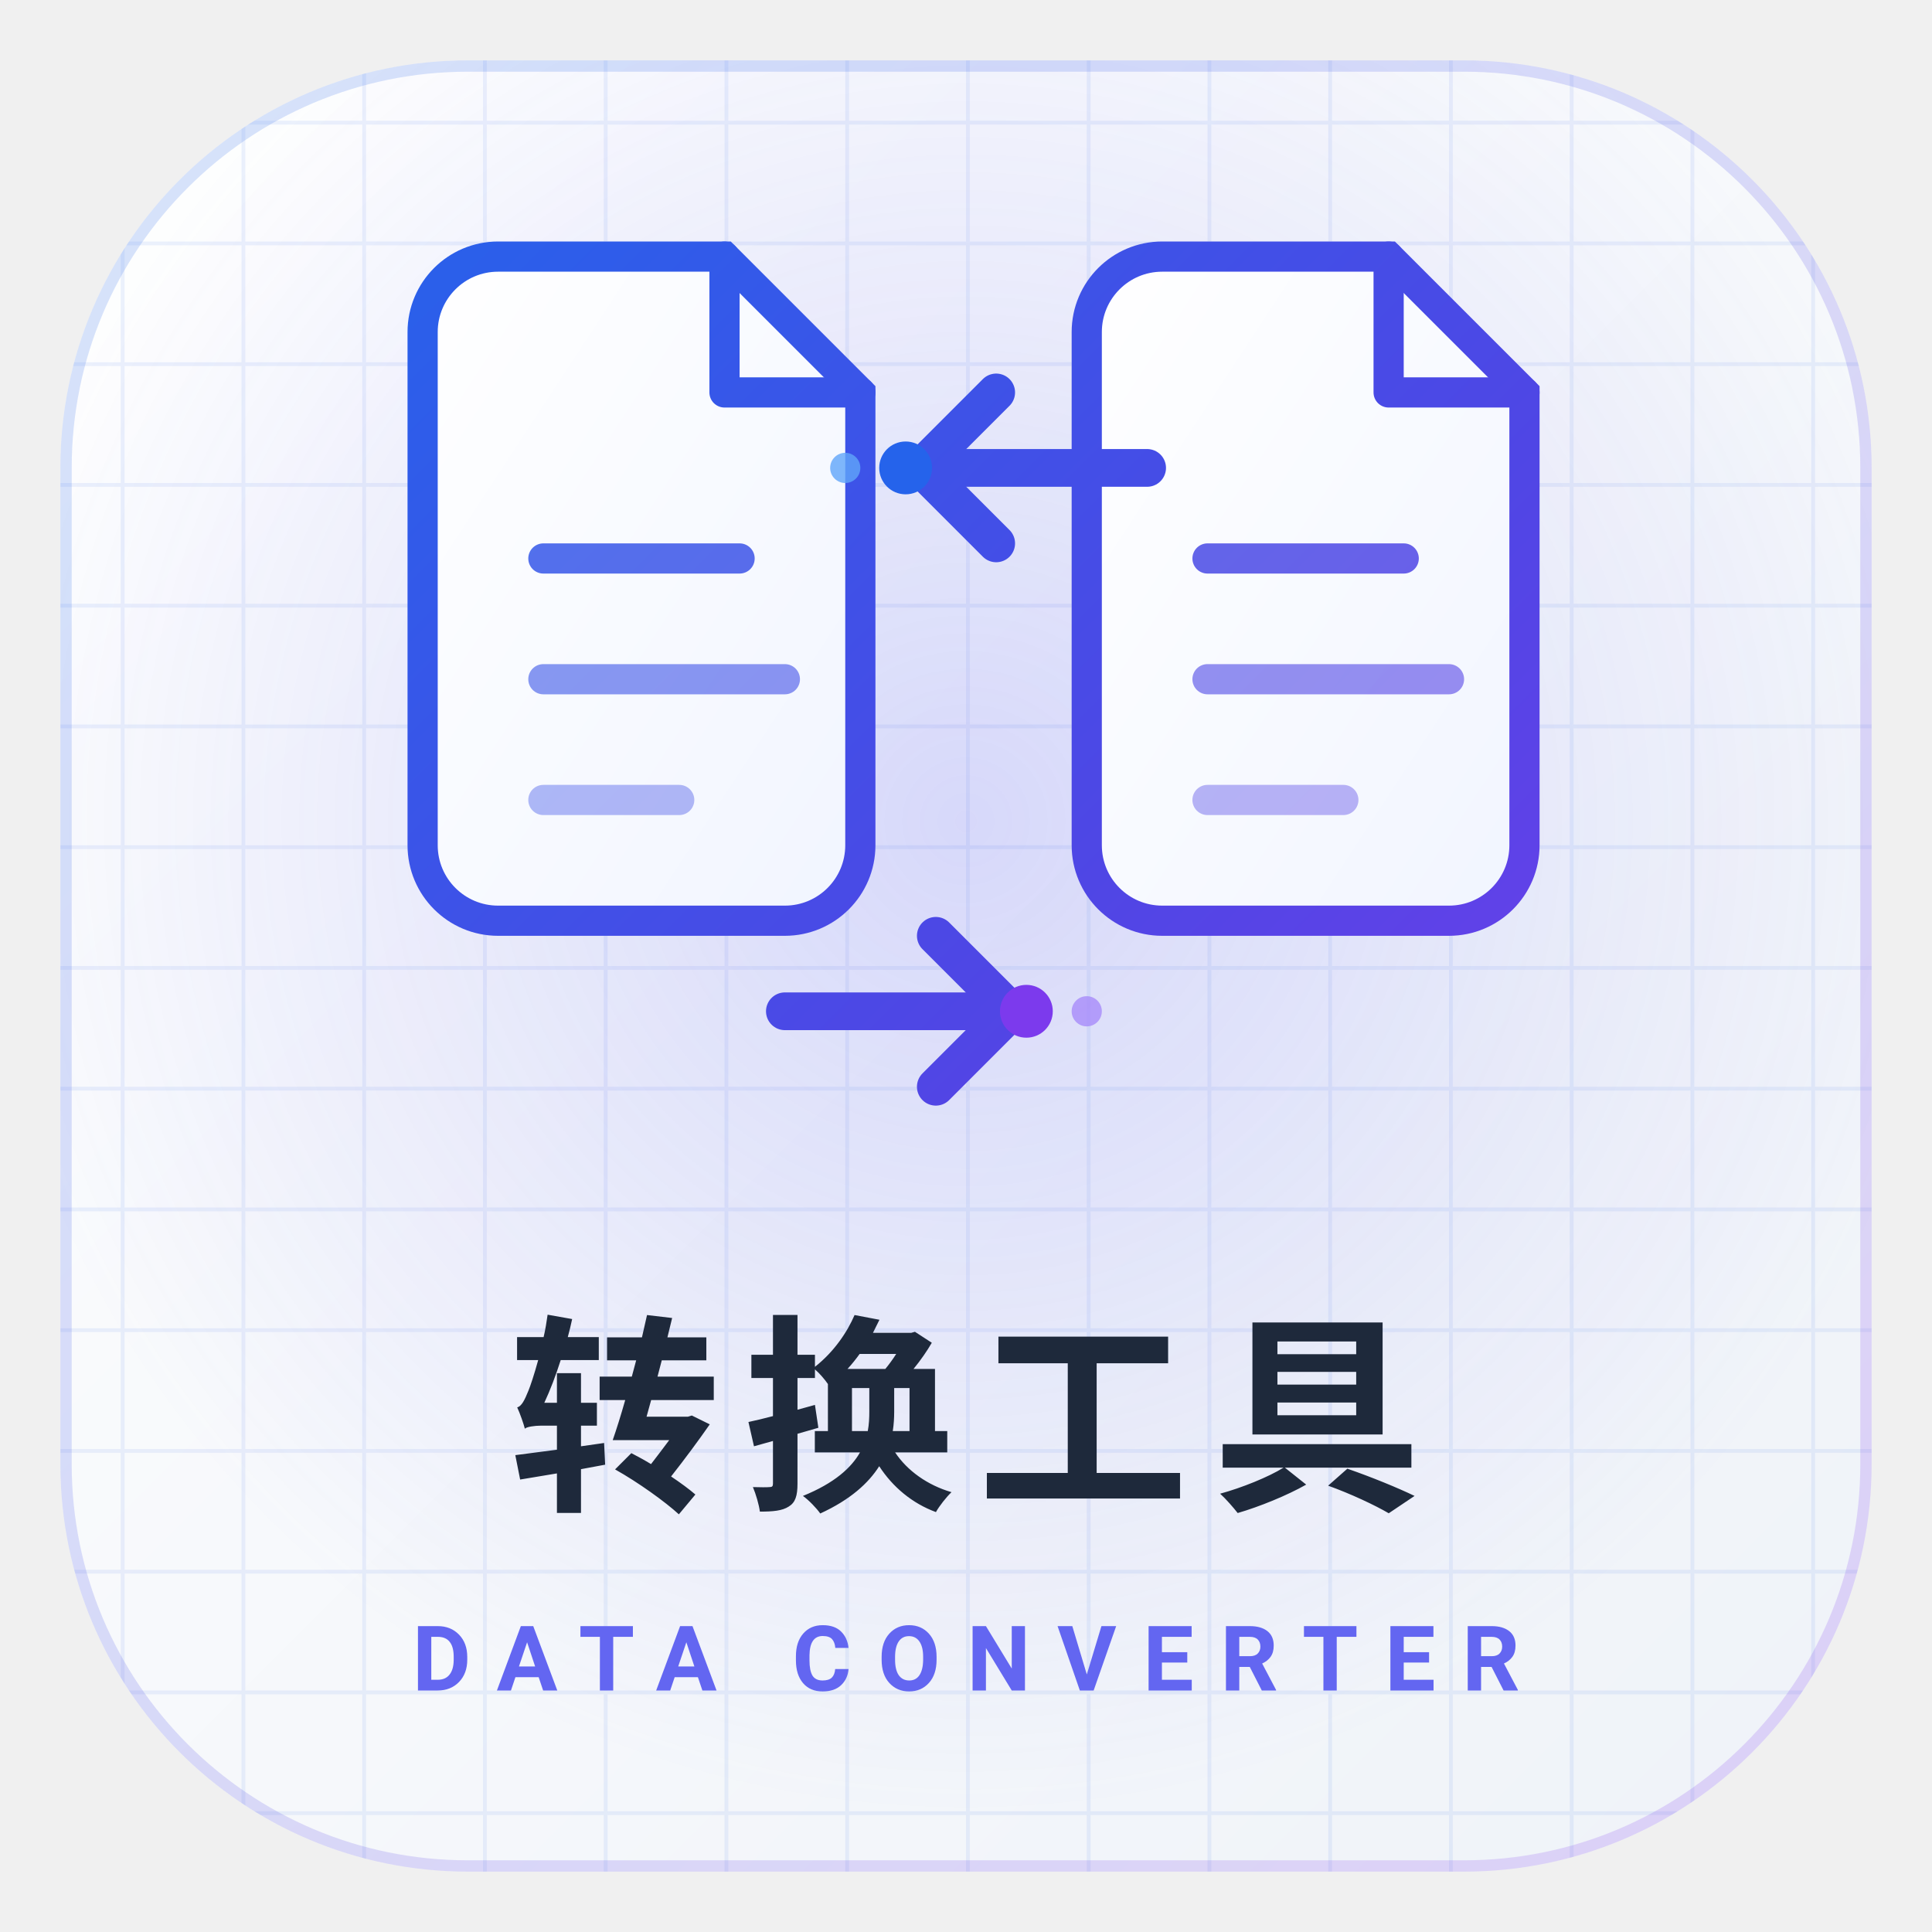
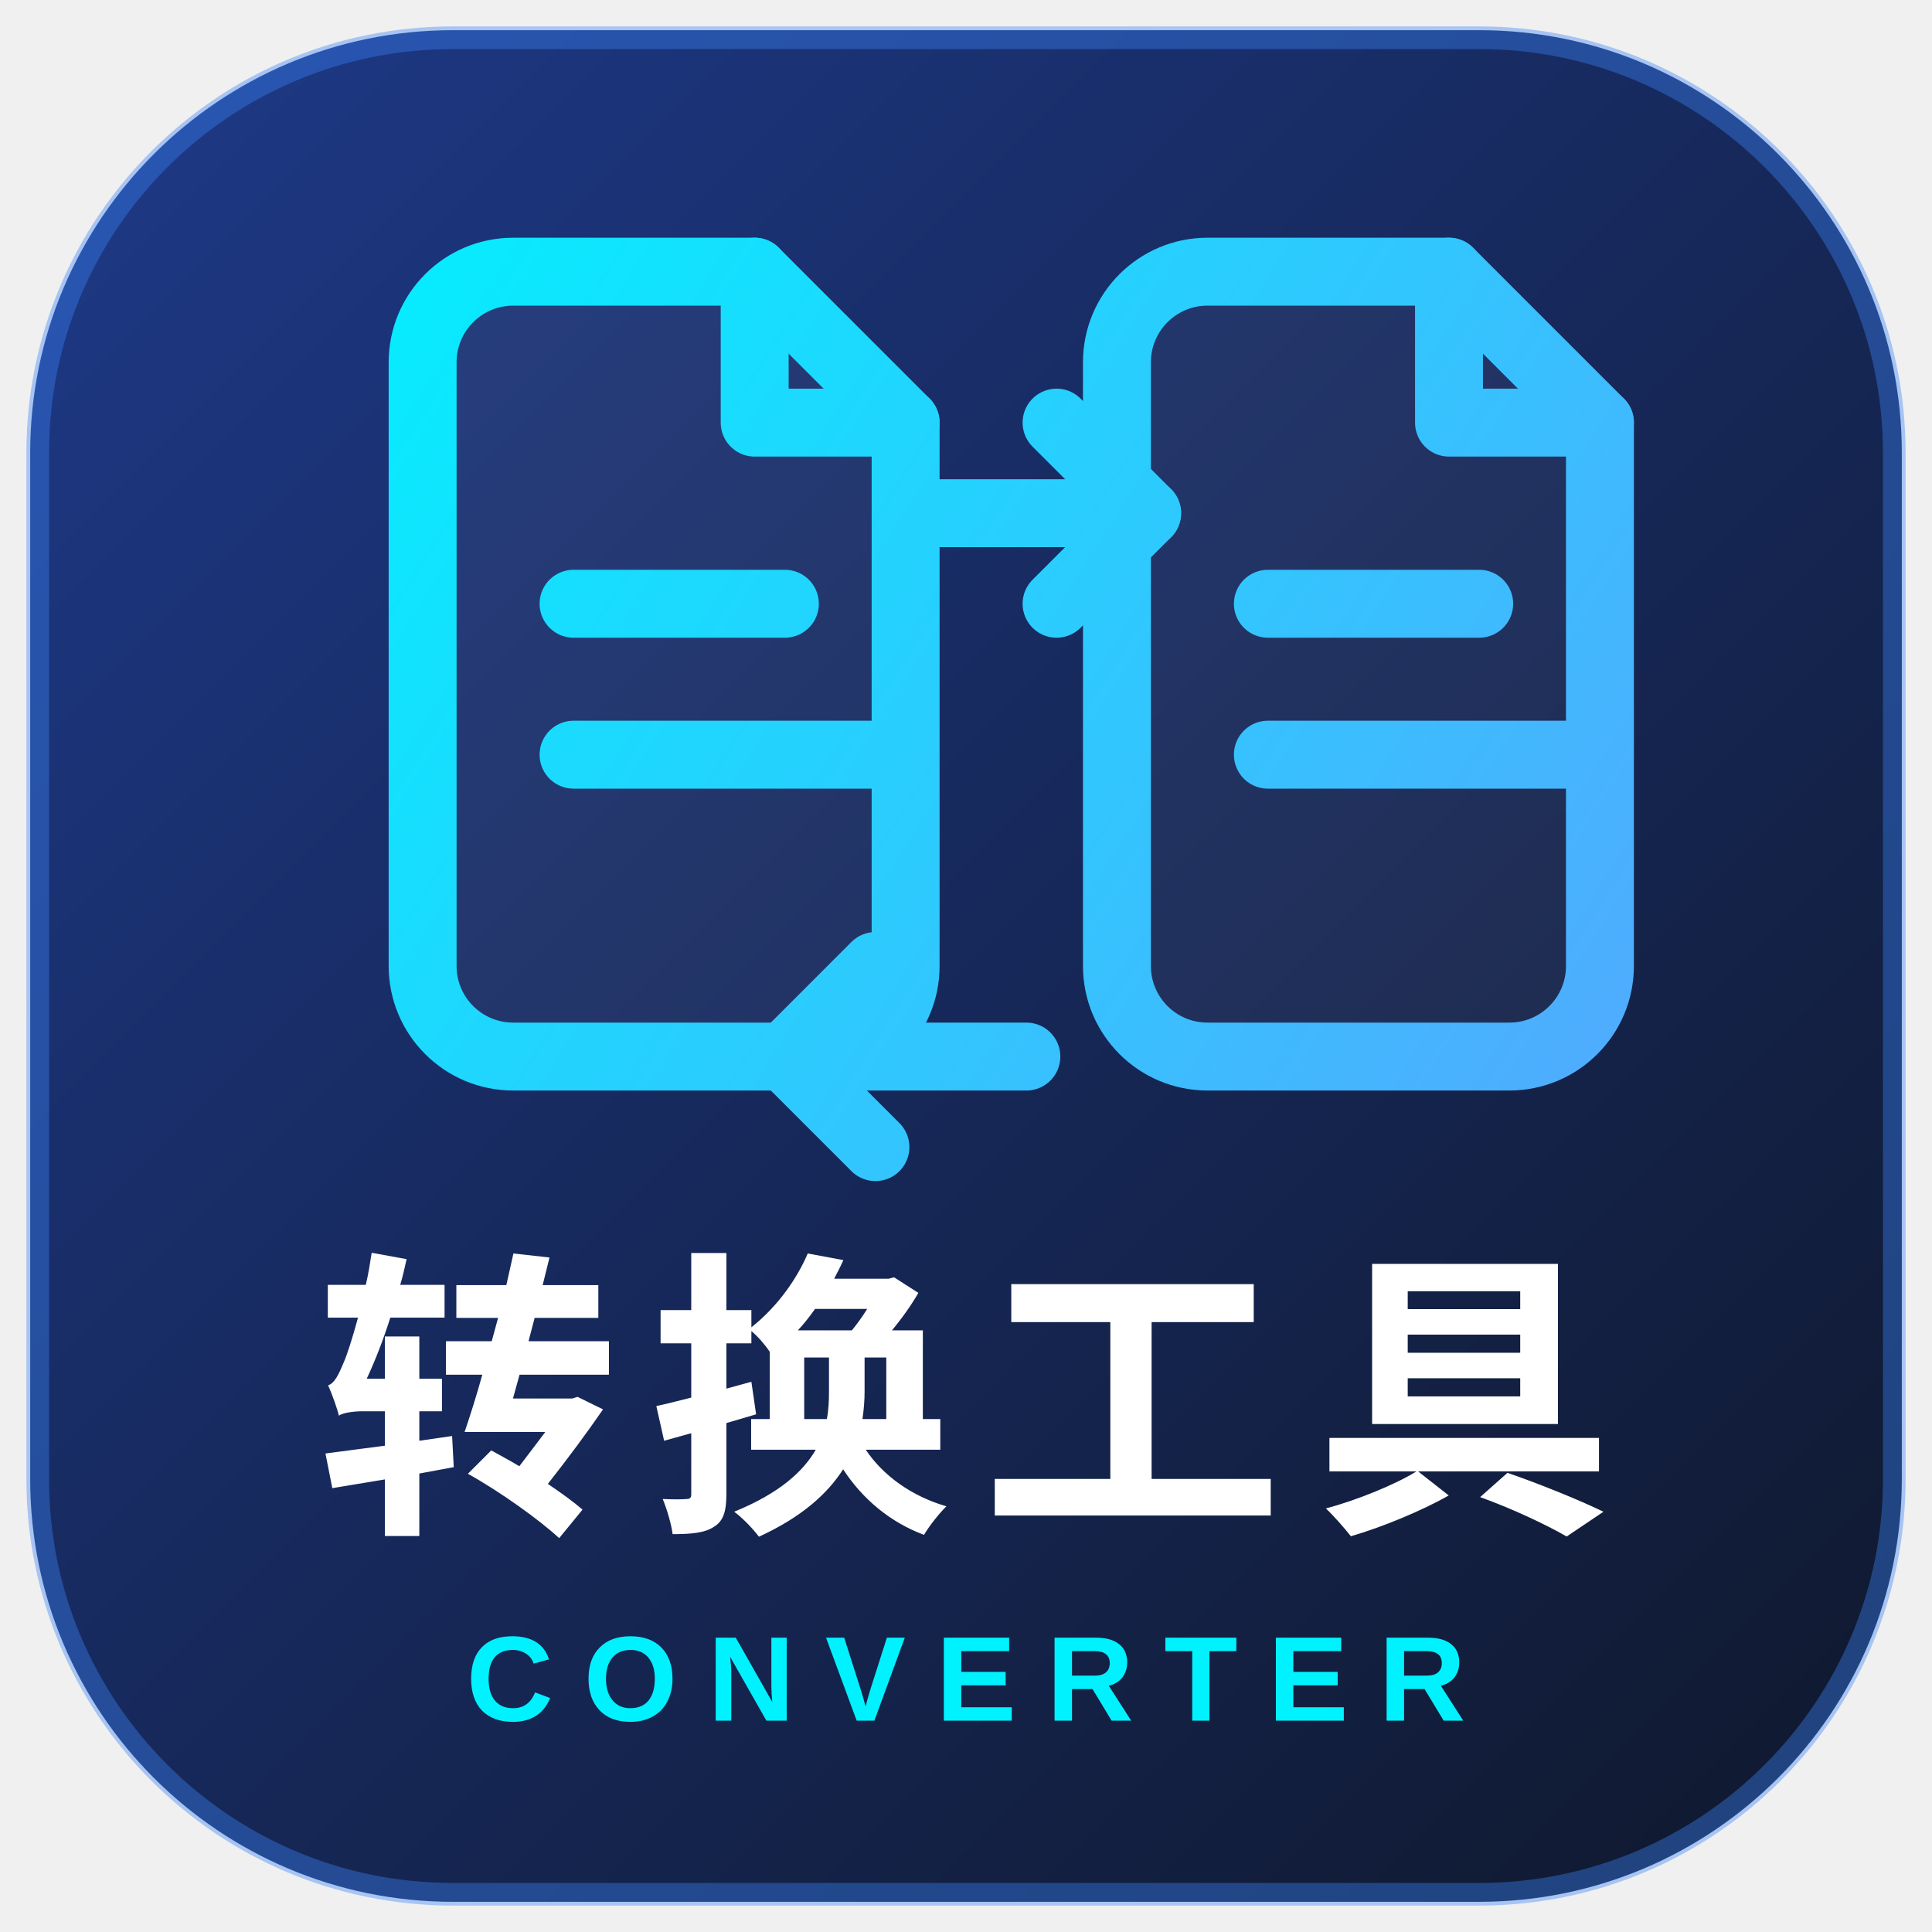
- <svg xmlns="http://www.w3.org/2000/svg" width="256" height="256" viewBox="0 0 256 256" fill="none">
+ <svg xmlns="http://www.w3.org/2000/svg" width="128" height="128" viewBox="0 0 128 128" fill="none">
  <defs>
-     <linearGradient id="bgLight" x1="0" y1="0" x2="256" y2="256" gradientUnits="userSpaceOnUse">
-       <stop offset="0" stop-color="#ffffff" />
-       <stop offset="1" stop-color="#eef2f8" />
+     <linearGradient id="darkBg" x1="0" y1="0" x2="128" y2="128" gradientUnits="userSpaceOnUse">
+       <stop offset="0" stop-color="#1e3a8a" />
+       <stop offset="1" stop-color="#0f172a" />
    </linearGradient>
-     <linearGradient id="accent" x1="40" y1="40" x2="216" y2="216" gradientUnits="userSpaceOnUse">
-       <stop offset="0" stop-color="#2563eb" />
-       <stop offset="0.55" stop-color="#4f46e5" />
-       <stop offset="1" stop-color="#7c3aed" />
-     </linearGradient>
-     <pattern id="grid" width="16" height="16" patternUnits="userSpaceOnUse">
-       <path d="M16 0H0V16" fill="none" stroke="#2563eb" stroke-opacity="0.08" stroke-width="1" />
-     </pattern>
-     <radialGradient id="glow" cx="0.5" cy="0.42" r="0.55">
-       <stop offset="0" stop-color="#6366f1" stop-opacity="0.22" />
-       <stop offset="1" stop-color="#6366f1" stop-opacity="0" />
-     </radialGradient>
-     <linearGradient id="docFill" x1="0" y1="0" x2="1" y2="1">
-       <stop offset="0" stop-color="#ffffff" />
-       <stop offset="1" stop-color="#f1f5ff" />
+     <linearGradient id="cyanGrad" x1="20" y1="16" x2="108" y2="72" gradientUnits="userSpaceOnUse">
+       <stop offset="0" stop-color="#00f2fe" />
+       <stop offset="1" stop-color="#4facfe" />
    </linearGradient>
  </defs>
-   <rect x="8" y="8" width="240" height="240" rx="54" fill="url(#bgLight)" />
-   <rect x="8" y="8" width="240" height="240" rx="54" fill="url(#grid)" />
-   <rect x="8" y="8" width="240" height="240" rx="54" fill="url(#glow)" />
-   <rect x="8.75" y="8.75" width="238.5" height="238.5" rx="53.25" stroke="url(#accent)" stroke-opacity="0.18" stroke-width="1.5" />
-   <g transform="translate(0,-12)">
-     <g>
-       <path d="M56 56a10 10 0 0 1 10-10h30l18 18v60a10 10 0 0 1-10 10H66a10 10 0 0 1-10-10V56z" fill="url(#docFill)" stroke="url(#accent)" stroke-width="4" />
-       <path d="M96 46v18h18" stroke="url(#accent)" stroke-width="4" stroke-linecap="round" stroke-linejoin="round" fill="none" />
-       <line x1="72" y1="86" x2="98" y2="86" stroke="url(#accent)" stroke-width="4" stroke-linecap="round" stroke-opacity="0.85" />
-       <line x1="72" y1="102" x2="104" y2="102" stroke="url(#accent)" stroke-width="4" stroke-linecap="round" stroke-opacity="0.6" />
-       <line x1="72" y1="118" x2="90" y2="118" stroke="url(#accent)" stroke-width="4" stroke-linecap="round" stroke-opacity="0.4" />
+   <rect x="2" y="2" width="124" height="124" rx="28" fill="url(#darkBg)" />
+   <rect x="2.5" y="2.5" width="123" height="123" rx="27.5" stroke="#3b82f6" stroke-opacity="0.4" stroke-width="1.5" />
+   <g transform="translate(0, -4)">
+     <path d="M28 28a6 6 0 0 1 6-6h16l10 10v36a6 6 0 0 1-6 6H34a6 6 0 0 1-6-6V28z" fill="#ffffff" fill-opacity="0.05" stroke="url(#cyanGrad)" stroke-width="4.5" stroke-linejoin="round" />
+     <path d="M50 22v10h10" stroke="url(#cyanGrad)" stroke-width="4.5" stroke-linecap="round" stroke-linejoin="round" fill="none" />
+     <path d="M38 44h14M38 54h20" stroke="url(#cyanGrad)" stroke-width="4.5" stroke-linecap="round" />
+     <path d="M74 28a6 6 0 0 1 6-6h16l10 10v36a6 6 0 0 1-6 6H80a6 6 0 0 1-6-6V28z" fill="#ffffff" fill-opacity="0.05" stroke="url(#cyanGrad)" stroke-width="4.5" stroke-linejoin="round" />
+     <path d="M96 22v10h10" stroke="url(#cyanGrad)" stroke-width="4.5" stroke-linecap="round" stroke-linejoin="round" fill="none" />
+     <path d="M84 44h14M84 54h20" stroke="url(#cyanGrad)" stroke-width="4.5" stroke-linecap="round" />
+     <g stroke="url(#cyanGrad)" stroke-width="4.5" stroke-linecap="round" stroke-linejoin="round" fill="none">
+       <path d="M68 74H52" />
+       <path d="M58 68l-6 6 6 6" />
+       <path d="M60 38h16" />
+       <path d="M70 32l6 6-6 6" />
    </g>
-     <g>
-       <path d="M144 56a10 10 0 0 1 10-10h30l18 18v60a10 10 0 0 1-10 10h-38a10 10 0 0 1-10-10V56z" fill="url(#docFill)" stroke="url(#accent)" stroke-width="4" />
-       <path d="M184 46v18h18" stroke="url(#accent)" stroke-width="4" stroke-linecap="round" stroke-linejoin="round" fill="none" />
-       <line x1="160" y1="86" x2="186" y2="86" stroke="url(#accent)" stroke-width="4" stroke-linecap="round" stroke-opacity="0.85" />
-       <line x1="160" y1="102" x2="192" y2="102" stroke="url(#accent)" stroke-width="4" stroke-linecap="round" stroke-opacity="0.6" />
-       <line x1="160" y1="118" x2="178" y2="118" stroke="url(#accent)" stroke-width="4" stroke-linecap="round" stroke-opacity="0.4" />
-     </g>
-     <g stroke="url(#accent)" stroke-width="5" stroke-linecap="round" stroke-linejoin="round" fill="none">
-       <path d="M152 74h-30" />
-       <path d="M132 64l-10 10 10 10" />
-       <path d="M104 146h30" />
-       <path d="M124 136l10 10-10 10" />
-     </g>
-     <circle cx="120" cy="74" r="3.5" fill="#2563eb" />
-     <circle cx="136" cy="146" r="3.5" fill="#7c3aed" />
-     <circle cx="112" cy="74" r="2" fill="#60a5fa" opacity="0.8" />
-     <circle cx="144" cy="146" r="2" fill="#a78bfa" opacity="0.8" />
  </g>
-   <text x="128" y="198" text-anchor="middle" font-family="-apple-system, BlinkMacSystemFont, 'Segoe UI', Roboto, 'PingFang SC', 'Hiragino Sans GB', 'Microsoft YaHei', Arial, sans-serif" font-size="28" font-weight="700" fill="#1e293b" letter-spacing="3">转换工具</text>
-   <text x="128" y="224" text-anchor="middle" font-family="-apple-system, BlinkMacSystemFont, 'Segoe UI', Roboto, Arial, sans-serif" font-size="12" font-weight="600" fill="#6366f1" letter-spacing="3.5">DATA CONVERTER</text>
+   <text x="64" y="100" text-anchor="middle" font-family="-apple-system, BlinkMacSystemFont, 'Segoe UI', Roboto, 'PingFang SC', 'Hiragino Sans GB', 'Microsoft YaHei', Arial, sans-serif" font-size="20" font-weight="900" fill="#ffffff" letter-spacing="2">转换工具</text>
+   <text x="64" y="114" text-anchor="middle" font-family="Arial, sans-serif" font-size="8" font-weight="800" fill="#00f2fe" letter-spacing="2">CONVERTER</text>
</svg>
